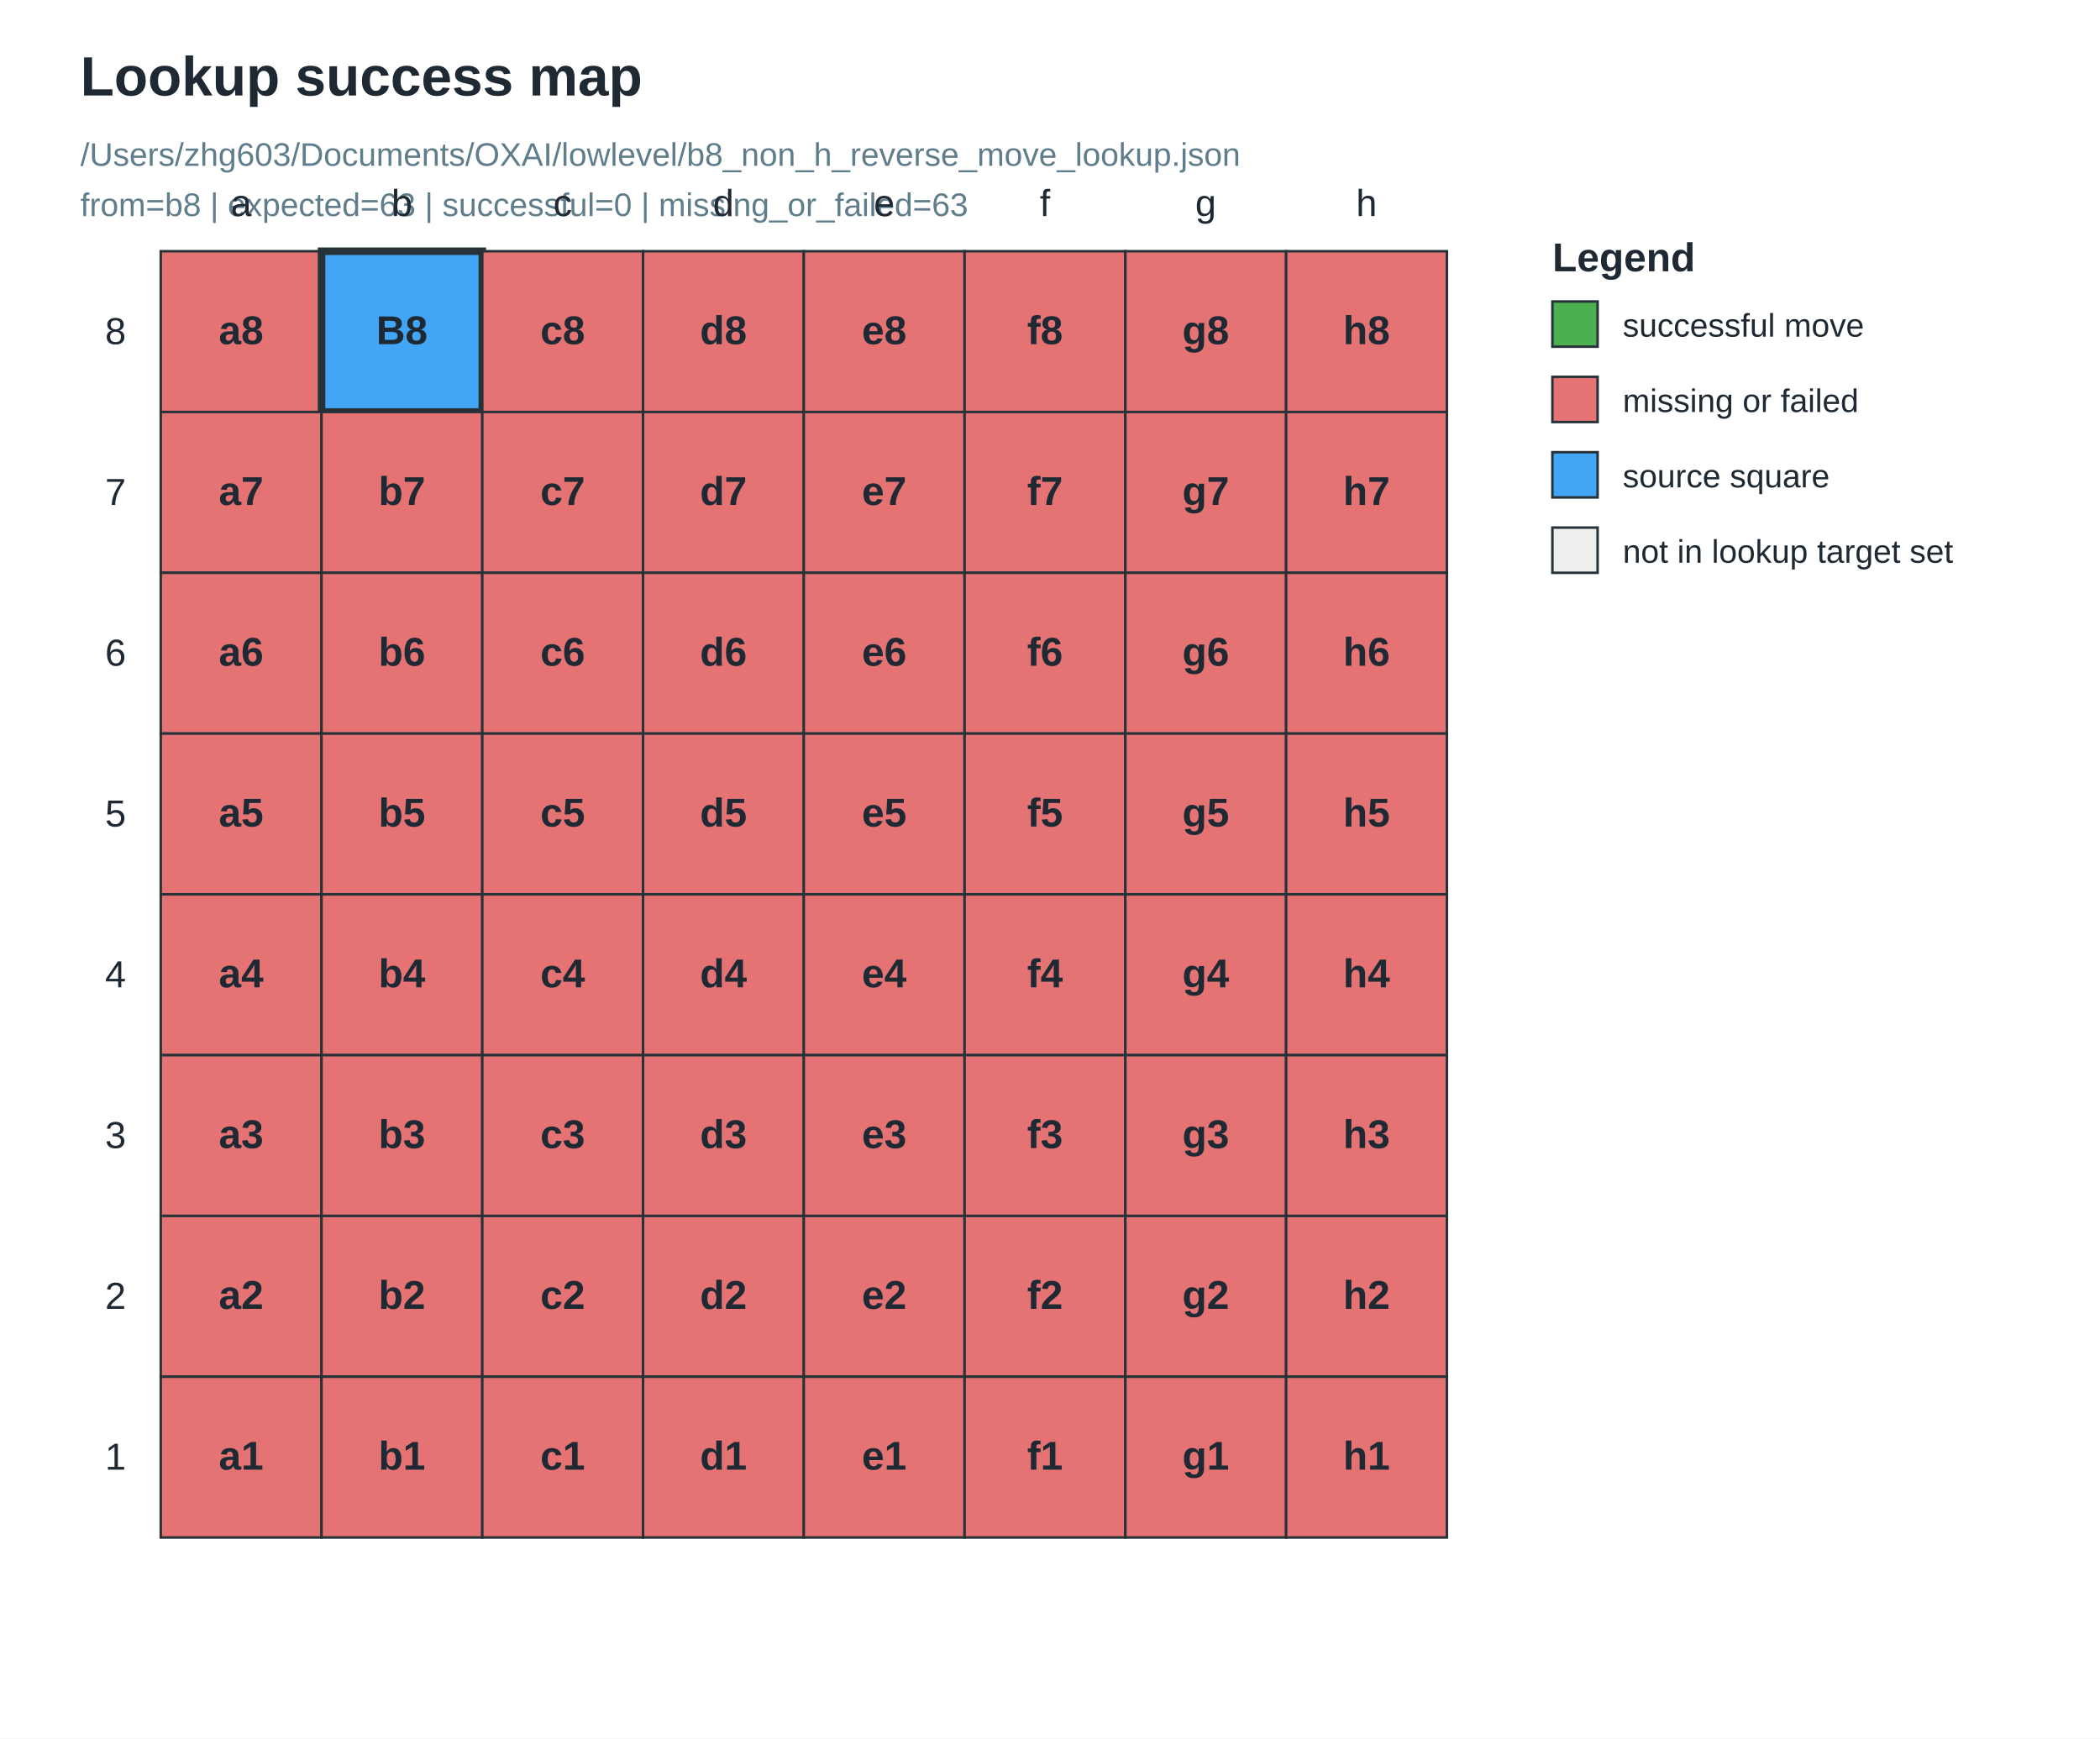
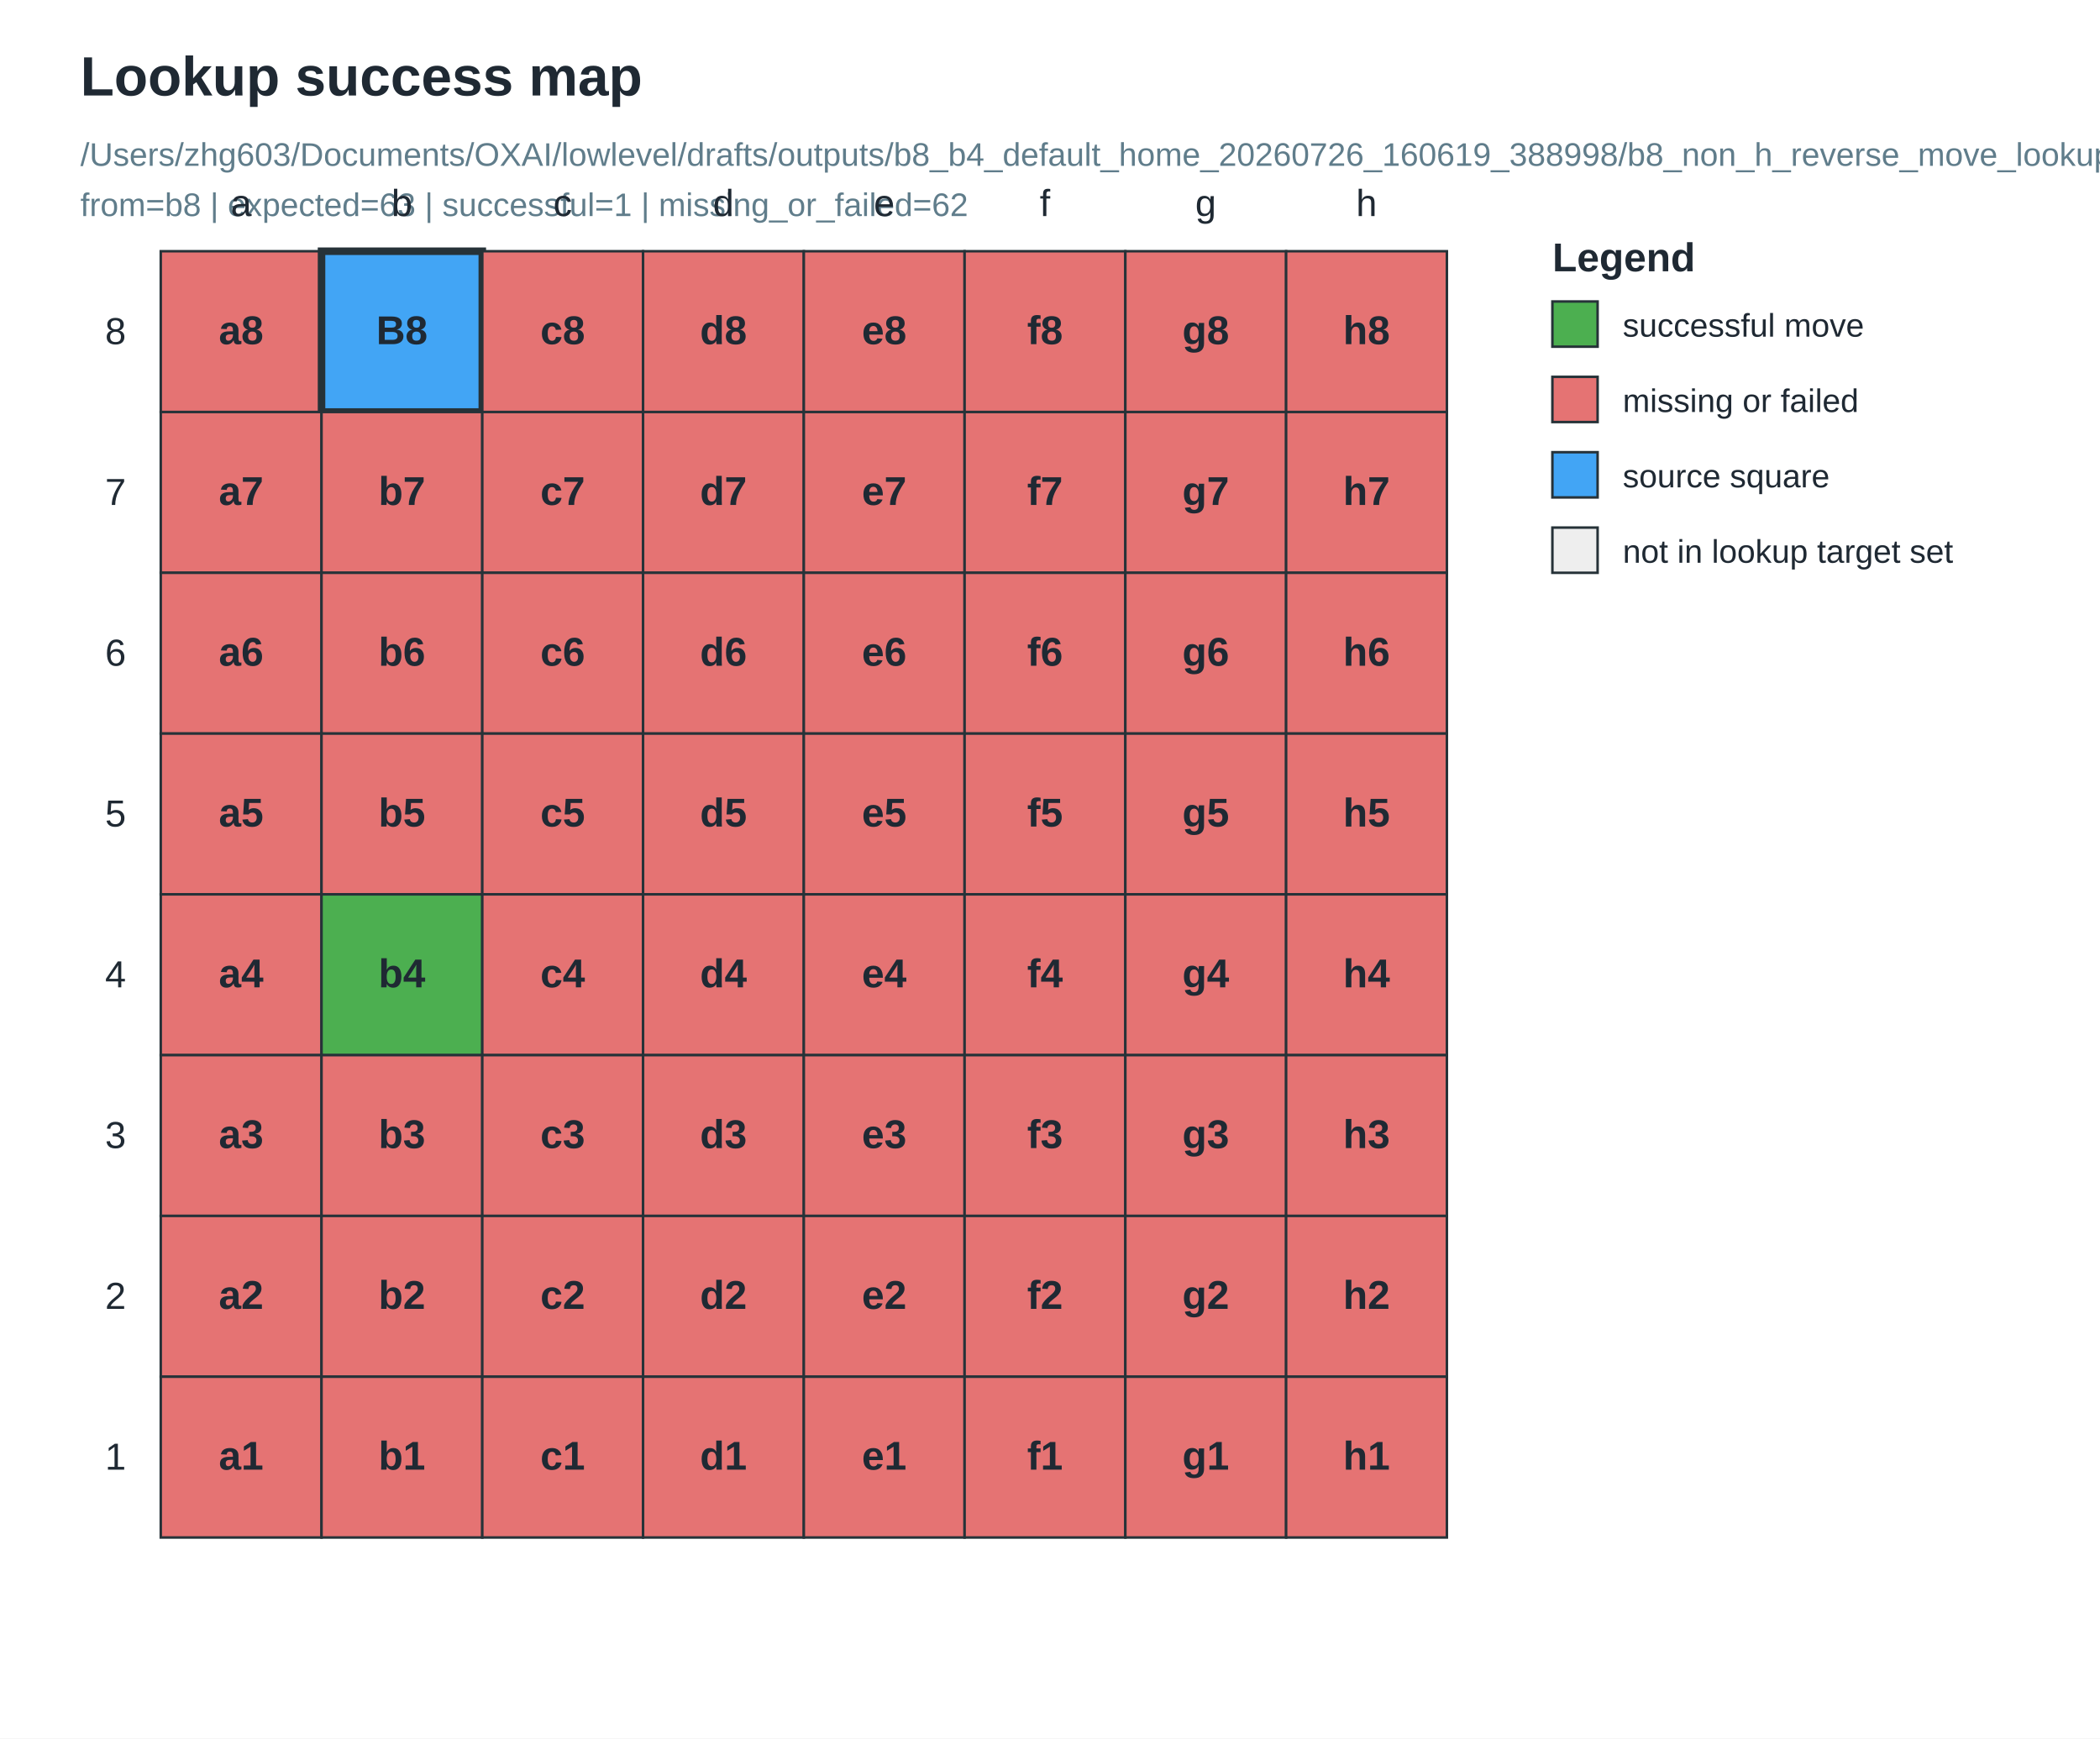
<svg xmlns="http://www.w3.org/2000/svg" width="836" height="692" viewBox="0 0 836 692">
  <rect width="100%" height="100%" fill="white" />
  <text x="32" y="38" font-family="Arial, sans-serif" font-size="22" font-weight="700" fill="#1f2933">Lookup success map</text>
-   <text x="32" y="66" font-family="Arial, sans-serif" font-size="13" fill="#607d8b">/Users/zhg603/Documents/OXAI/lowlevel/b8_non_h_reverse_move_lookup.json</text>
-   <text x="32" y="86" font-family="Arial, sans-serif" font-size="13" fill="#607d8b">from=b8 | expected=63 | successful=0 | missing_or_failed=63</text>
+   <text x="32" y="66" font-family="Arial, sans-serif" font-size="13" fill="#607d8b">/Users/zhg603/Documents/OXAI/lowlevel/drafts/outputs/b8_b4_default_home_20260726_160619_388998/b8_non_h_reverse_move_lookup.json</text>
+   <text x="32" y="86" font-family="Arial, sans-serif" font-size="13" fill="#607d8b">from=b8 | expected=63 | successful=1 | missing_or_failed=62</text>
  <text x="96.0" y="86" text-anchor="middle" font-family="Arial, sans-serif" font-size="15" fill="#1f2933">a</text>
  <text x="160.0" y="86" text-anchor="middle" font-family="Arial, sans-serif" font-size="15" fill="#1f2933">b</text>
  <text x="224.0" y="86" text-anchor="middle" font-family="Arial, sans-serif" font-size="15" fill="#1f2933">c</text>
  <text x="288.0" y="86" text-anchor="middle" font-family="Arial, sans-serif" font-size="15" fill="#1f2933">d</text>
  <text x="352.0" y="86" text-anchor="middle" font-family="Arial, sans-serif" font-size="15" fill="#1f2933">e</text>
  <text x="416.0" y="86" text-anchor="middle" font-family="Arial, sans-serif" font-size="15" fill="#1f2933">f</text>
  <text x="480.0" y="86" text-anchor="middle" font-family="Arial, sans-serif" font-size="15" fill="#1f2933">g</text>
  <text x="544.0" y="86" text-anchor="middle" font-family="Arial, sans-serif" font-size="15" fill="#1f2933">h</text>
  <text x="46" y="137.0" text-anchor="middle" font-family="Arial, sans-serif" font-size="15" fill="#1f2933">8</text>
  <text x="46" y="201.0" text-anchor="middle" font-family="Arial, sans-serif" font-size="15" fill="#1f2933">7</text>
  <text x="46" y="265.0" text-anchor="middle" font-family="Arial, sans-serif" font-size="15" fill="#1f2933">6</text>
  <text x="46" y="329.0" text-anchor="middle" font-family="Arial, sans-serif" font-size="15" fill="#1f2933">5</text>
  <text x="46" y="393.0" text-anchor="middle" font-family="Arial, sans-serif" font-size="15" fill="#1f2933">4</text>
  <text x="46" y="457.0" text-anchor="middle" font-family="Arial, sans-serif" font-size="15" fill="#1f2933">3</text>
  <text x="46" y="521.0" text-anchor="middle" font-family="Arial, sans-serif" font-size="15" fill="#1f2933">2</text>
  <text x="46" y="585.0" text-anchor="middle" font-family="Arial, sans-serif" font-size="15" fill="#1f2933">1</text>
  <rect x="64" y="100" width="64" height="64" fill="#e57373" stroke="#263238" stroke-width="1">
</rect>
  <text x="96.0" y="137.0" text-anchor="middle" font-family="Arial, sans-serif" font-size="16" font-weight="700" fill="#1f2933">a8</text>
  <rect x="128" y="100" width="64" height="64" fill="#42a5f5" stroke="#263238" stroke-width="3">
</rect>
  <text x="160.0" y="137.0" text-anchor="middle" font-family="Arial, sans-serif" font-size="16" font-weight="700" fill="#1f2933">B8</text>
  <rect x="192" y="100" width="64" height="64" fill="#e57373" stroke="#263238" stroke-width="1">
</rect>
  <text x="224.0" y="137.0" text-anchor="middle" font-family="Arial, sans-serif" font-size="16" font-weight="700" fill="#1f2933">c8</text>
  <rect x="256" y="100" width="64" height="64" fill="#e57373" stroke="#263238" stroke-width="1">
</rect>
  <text x="288.0" y="137.0" text-anchor="middle" font-family="Arial, sans-serif" font-size="16" font-weight="700" fill="#1f2933">d8</text>
  <rect x="320" y="100" width="64" height="64" fill="#e57373" stroke="#263238" stroke-width="1">
</rect>
  <text x="352.0" y="137.0" text-anchor="middle" font-family="Arial, sans-serif" font-size="16" font-weight="700" fill="#1f2933">e8</text>
  <rect x="384" y="100" width="64" height="64" fill="#e57373" stroke="#263238" stroke-width="1">
</rect>
  <text x="416.0" y="137.0" text-anchor="middle" font-family="Arial, sans-serif" font-size="16" font-weight="700" fill="#1f2933">f8</text>
  <rect x="448" y="100" width="64" height="64" fill="#e57373" stroke="#263238" stroke-width="1">
</rect>
  <text x="480.0" y="137.0" text-anchor="middle" font-family="Arial, sans-serif" font-size="16" font-weight="700" fill="#1f2933">g8</text>
  <rect x="512" y="100" width="64" height="64" fill="#e57373" stroke="#263238" stroke-width="1">
</rect>
  <text x="544.0" y="137.0" text-anchor="middle" font-family="Arial, sans-serif" font-size="16" font-weight="700" fill="#1f2933">h8</text>
  <rect x="64" y="164" width="64" height="64" fill="#e57373" stroke="#263238" stroke-width="1">
</rect>
  <text x="96.0" y="201.0" text-anchor="middle" font-family="Arial, sans-serif" font-size="16" font-weight="700" fill="#1f2933">a7</text>
  <rect x="128" y="164" width="64" height="64" fill="#e57373" stroke="#263238" stroke-width="1">
</rect>
  <text x="160.0" y="201.0" text-anchor="middle" font-family="Arial, sans-serif" font-size="16" font-weight="700" fill="#1f2933">b7</text>
  <rect x="192" y="164" width="64" height="64" fill="#e57373" stroke="#263238" stroke-width="1">
</rect>
  <text x="224.0" y="201.0" text-anchor="middle" font-family="Arial, sans-serif" font-size="16" font-weight="700" fill="#1f2933">c7</text>
  <rect x="256" y="164" width="64" height="64" fill="#e57373" stroke="#263238" stroke-width="1">
</rect>
  <text x="288.0" y="201.0" text-anchor="middle" font-family="Arial, sans-serif" font-size="16" font-weight="700" fill="#1f2933">d7</text>
  <rect x="320" y="164" width="64" height="64" fill="#e57373" stroke="#263238" stroke-width="1">
</rect>
  <text x="352.0" y="201.0" text-anchor="middle" font-family="Arial, sans-serif" font-size="16" font-weight="700" fill="#1f2933">e7</text>
  <rect x="384" y="164" width="64" height="64" fill="#e57373" stroke="#263238" stroke-width="1">
</rect>
  <text x="416.0" y="201.0" text-anchor="middle" font-family="Arial, sans-serif" font-size="16" font-weight="700" fill="#1f2933">f7</text>
  <rect x="448" y="164" width="64" height="64" fill="#e57373" stroke="#263238" stroke-width="1">
</rect>
  <text x="480.0" y="201.0" text-anchor="middle" font-family="Arial, sans-serif" font-size="16" font-weight="700" fill="#1f2933">g7</text>
  <rect x="512" y="164" width="64" height="64" fill="#e57373" stroke="#263238" stroke-width="1">
</rect>
  <text x="544.0" y="201.0" text-anchor="middle" font-family="Arial, sans-serif" font-size="16" font-weight="700" fill="#1f2933">h7</text>
  <rect x="64" y="228" width="64" height="64" fill="#e57373" stroke="#263238" stroke-width="1">
</rect>
  <text x="96.0" y="265.0" text-anchor="middle" font-family="Arial, sans-serif" font-size="16" font-weight="700" fill="#1f2933">a6</text>
  <rect x="128" y="228" width="64" height="64" fill="#e57373" stroke="#263238" stroke-width="1">
</rect>
  <text x="160.0" y="265.0" text-anchor="middle" font-family="Arial, sans-serif" font-size="16" font-weight="700" fill="#1f2933">b6</text>
  <rect x="192" y="228" width="64" height="64" fill="#e57373" stroke="#263238" stroke-width="1">
</rect>
  <text x="224.0" y="265.0" text-anchor="middle" font-family="Arial, sans-serif" font-size="16" font-weight="700" fill="#1f2933">c6</text>
  <rect x="256" y="228" width="64" height="64" fill="#e57373" stroke="#263238" stroke-width="1">
</rect>
  <text x="288.0" y="265.0" text-anchor="middle" font-family="Arial, sans-serif" font-size="16" font-weight="700" fill="#1f2933">d6</text>
  <rect x="320" y="228" width="64" height="64" fill="#e57373" stroke="#263238" stroke-width="1">
</rect>
  <text x="352.0" y="265.0" text-anchor="middle" font-family="Arial, sans-serif" font-size="16" font-weight="700" fill="#1f2933">e6</text>
  <rect x="384" y="228" width="64" height="64" fill="#e57373" stroke="#263238" stroke-width="1">
</rect>
  <text x="416.0" y="265.0" text-anchor="middle" font-family="Arial, sans-serif" font-size="16" font-weight="700" fill="#1f2933">f6</text>
  <rect x="448" y="228" width="64" height="64" fill="#e57373" stroke="#263238" stroke-width="1">
</rect>
  <text x="480.0" y="265.0" text-anchor="middle" font-family="Arial, sans-serif" font-size="16" font-weight="700" fill="#1f2933">g6</text>
  <rect x="512" y="228" width="64" height="64" fill="#e57373" stroke="#263238" stroke-width="1">
</rect>
  <text x="544.0" y="265.0" text-anchor="middle" font-family="Arial, sans-serif" font-size="16" font-weight="700" fill="#1f2933">h6</text>
  <rect x="64" y="292" width="64" height="64" fill="#e57373" stroke="#263238" stroke-width="1">
</rect>
  <text x="96.0" y="329.0" text-anchor="middle" font-family="Arial, sans-serif" font-size="16" font-weight="700" fill="#1f2933">a5</text>
  <rect x="128" y="292" width="64" height="64" fill="#e57373" stroke="#263238" stroke-width="1">
</rect>
  <text x="160.0" y="329.0" text-anchor="middle" font-family="Arial, sans-serif" font-size="16" font-weight="700" fill="#1f2933">b5</text>
  <rect x="192" y="292" width="64" height="64" fill="#e57373" stroke="#263238" stroke-width="1">
</rect>
  <text x="224.0" y="329.0" text-anchor="middle" font-family="Arial, sans-serif" font-size="16" font-weight="700" fill="#1f2933">c5</text>
  <rect x="256" y="292" width="64" height="64" fill="#e57373" stroke="#263238" stroke-width="1">
</rect>
  <text x="288.0" y="329.0" text-anchor="middle" font-family="Arial, sans-serif" font-size="16" font-weight="700" fill="#1f2933">d5</text>
  <rect x="320" y="292" width="64" height="64" fill="#e57373" stroke="#263238" stroke-width="1">
</rect>
  <text x="352.0" y="329.0" text-anchor="middle" font-family="Arial, sans-serif" font-size="16" font-weight="700" fill="#1f2933">e5</text>
  <rect x="384" y="292" width="64" height="64" fill="#e57373" stroke="#263238" stroke-width="1">
</rect>
  <text x="416.0" y="329.0" text-anchor="middle" font-family="Arial, sans-serif" font-size="16" font-weight="700" fill="#1f2933">f5</text>
  <rect x="448" y="292" width="64" height="64" fill="#e57373" stroke="#263238" stroke-width="1">
</rect>
  <text x="480.0" y="329.0" text-anchor="middle" font-family="Arial, sans-serif" font-size="16" font-weight="700" fill="#1f2933">g5</text>
  <rect x="512" y="292" width="64" height="64" fill="#e57373" stroke="#263238" stroke-width="1">
</rect>
  <text x="544.0" y="329.0" text-anchor="middle" font-family="Arial, sans-serif" font-size="16" font-weight="700" fill="#1f2933">h5</text>
  <rect x="64" y="356" width="64" height="64" fill="#e57373" stroke="#263238" stroke-width="1">
</rect>
  <text x="96.0" y="393.0" text-anchor="middle" font-family="Arial, sans-serif" font-size="16" font-weight="700" fill="#1f2933">a4</text>
-   <rect x="128" y="356" width="64" height="64" fill="#e57373" stroke="#263238" stroke-width="1">
+   <rect x="128" y="356" width="64" height="64" fill="#4caf50" stroke="#263238" stroke-width="1">
</rect>
  <text x="160.0" y="393.0" text-anchor="middle" font-family="Arial, sans-serif" font-size="16" font-weight="700" fill="#1f2933">b4</text>
  <rect x="192" y="356" width="64" height="64" fill="#e57373" stroke="#263238" stroke-width="1">
</rect>
  <text x="224.0" y="393.0" text-anchor="middle" font-family="Arial, sans-serif" font-size="16" font-weight="700" fill="#1f2933">c4</text>
  <rect x="256" y="356" width="64" height="64" fill="#e57373" stroke="#263238" stroke-width="1">
</rect>
  <text x="288.0" y="393.0" text-anchor="middle" font-family="Arial, sans-serif" font-size="16" font-weight="700" fill="#1f2933">d4</text>
  <rect x="320" y="356" width="64" height="64" fill="#e57373" stroke="#263238" stroke-width="1">
</rect>
  <text x="352.0" y="393.0" text-anchor="middle" font-family="Arial, sans-serif" font-size="16" font-weight="700" fill="#1f2933">e4</text>
  <rect x="384" y="356" width="64" height="64" fill="#e57373" stroke="#263238" stroke-width="1">
</rect>
  <text x="416.0" y="393.0" text-anchor="middle" font-family="Arial, sans-serif" font-size="16" font-weight="700" fill="#1f2933">f4</text>
  <rect x="448" y="356" width="64" height="64" fill="#e57373" stroke="#263238" stroke-width="1">
</rect>
  <text x="480.0" y="393.0" text-anchor="middle" font-family="Arial, sans-serif" font-size="16" font-weight="700" fill="#1f2933">g4</text>
  <rect x="512" y="356" width="64" height="64" fill="#e57373" stroke="#263238" stroke-width="1">
</rect>
  <text x="544.0" y="393.0" text-anchor="middle" font-family="Arial, sans-serif" font-size="16" font-weight="700" fill="#1f2933">h4</text>
  <rect x="64" y="420" width="64" height="64" fill="#e57373" stroke="#263238" stroke-width="1">
</rect>
  <text x="96.0" y="457.0" text-anchor="middle" font-family="Arial, sans-serif" font-size="16" font-weight="700" fill="#1f2933">a3</text>
  <rect x="128" y="420" width="64" height="64" fill="#e57373" stroke="#263238" stroke-width="1">
</rect>
  <text x="160.0" y="457.0" text-anchor="middle" font-family="Arial, sans-serif" font-size="16" font-weight="700" fill="#1f2933">b3</text>
  <rect x="192" y="420" width="64" height="64" fill="#e57373" stroke="#263238" stroke-width="1">
</rect>
  <text x="224.0" y="457.0" text-anchor="middle" font-family="Arial, sans-serif" font-size="16" font-weight="700" fill="#1f2933">c3</text>
  <rect x="256" y="420" width="64" height="64" fill="#e57373" stroke="#263238" stroke-width="1">
</rect>
  <text x="288.0" y="457.0" text-anchor="middle" font-family="Arial, sans-serif" font-size="16" font-weight="700" fill="#1f2933">d3</text>
  <rect x="320" y="420" width="64" height="64" fill="#e57373" stroke="#263238" stroke-width="1">
</rect>
  <text x="352.0" y="457.0" text-anchor="middle" font-family="Arial, sans-serif" font-size="16" font-weight="700" fill="#1f2933">e3</text>
  <rect x="384" y="420" width="64" height="64" fill="#e57373" stroke="#263238" stroke-width="1">
</rect>
  <text x="416.0" y="457.0" text-anchor="middle" font-family="Arial, sans-serif" font-size="16" font-weight="700" fill="#1f2933">f3</text>
  <rect x="448" y="420" width="64" height="64" fill="#e57373" stroke="#263238" stroke-width="1">
</rect>
  <text x="480.0" y="457.0" text-anchor="middle" font-family="Arial, sans-serif" font-size="16" font-weight="700" fill="#1f2933">g3</text>
  <rect x="512" y="420" width="64" height="64" fill="#e57373" stroke="#263238" stroke-width="1">
</rect>
  <text x="544.0" y="457.0" text-anchor="middle" font-family="Arial, sans-serif" font-size="16" font-weight="700" fill="#1f2933">h3</text>
  <rect x="64" y="484" width="64" height="64" fill="#e57373" stroke="#263238" stroke-width="1">
</rect>
  <text x="96.0" y="521.0" text-anchor="middle" font-family="Arial, sans-serif" font-size="16" font-weight="700" fill="#1f2933">a2</text>
  <rect x="128" y="484" width="64" height="64" fill="#e57373" stroke="#263238" stroke-width="1">
</rect>
  <text x="160.0" y="521.0" text-anchor="middle" font-family="Arial, sans-serif" font-size="16" font-weight="700" fill="#1f2933">b2</text>
  <rect x="192" y="484" width="64" height="64" fill="#e57373" stroke="#263238" stroke-width="1">
</rect>
  <text x="224.0" y="521.0" text-anchor="middle" font-family="Arial, sans-serif" font-size="16" font-weight="700" fill="#1f2933">c2</text>
  <rect x="256" y="484" width="64" height="64" fill="#e57373" stroke="#263238" stroke-width="1">
</rect>
  <text x="288.0" y="521.0" text-anchor="middle" font-family="Arial, sans-serif" font-size="16" font-weight="700" fill="#1f2933">d2</text>
  <rect x="320" y="484" width="64" height="64" fill="#e57373" stroke="#263238" stroke-width="1">
</rect>
  <text x="352.0" y="521.0" text-anchor="middle" font-family="Arial, sans-serif" font-size="16" font-weight="700" fill="#1f2933">e2</text>
  <rect x="384" y="484" width="64" height="64" fill="#e57373" stroke="#263238" stroke-width="1">
</rect>
  <text x="416.0" y="521.0" text-anchor="middle" font-family="Arial, sans-serif" font-size="16" font-weight="700" fill="#1f2933">f2</text>
  <rect x="448" y="484" width="64" height="64" fill="#e57373" stroke="#263238" stroke-width="1">
</rect>
  <text x="480.0" y="521.0" text-anchor="middle" font-family="Arial, sans-serif" font-size="16" font-weight="700" fill="#1f2933">g2</text>
  <rect x="512" y="484" width="64" height="64" fill="#e57373" stroke="#263238" stroke-width="1">
</rect>
  <text x="544.0" y="521.0" text-anchor="middle" font-family="Arial, sans-serif" font-size="16" font-weight="700" fill="#1f2933">h2</text>
  <rect x="64" y="548" width="64" height="64" fill="#e57373" stroke="#263238" stroke-width="1">
</rect>
  <text x="96.0" y="585.0" text-anchor="middle" font-family="Arial, sans-serif" font-size="16" font-weight="700" fill="#1f2933">a1</text>
  <rect x="128" y="548" width="64" height="64" fill="#e57373" stroke="#263238" stroke-width="1">
</rect>
  <text x="160.0" y="585.0" text-anchor="middle" font-family="Arial, sans-serif" font-size="16" font-weight="700" fill="#1f2933">b1</text>
  <rect x="192" y="548" width="64" height="64" fill="#e57373" stroke="#263238" stroke-width="1">
</rect>
  <text x="224.0" y="585.0" text-anchor="middle" font-family="Arial, sans-serif" font-size="16" font-weight="700" fill="#1f2933">c1</text>
  <rect x="256" y="548" width="64" height="64" fill="#e57373" stroke="#263238" stroke-width="1">
</rect>
  <text x="288.0" y="585.0" text-anchor="middle" font-family="Arial, sans-serif" font-size="16" font-weight="700" fill="#1f2933">d1</text>
  <rect x="320" y="548" width="64" height="64" fill="#e57373" stroke="#263238" stroke-width="1">
</rect>
  <text x="352.0" y="585.0" text-anchor="middle" font-family="Arial, sans-serif" font-size="16" font-weight="700" fill="#1f2933">e1</text>
  <rect x="384" y="548" width="64" height="64" fill="#e57373" stroke="#263238" stroke-width="1">
</rect>
  <text x="416.0" y="585.0" text-anchor="middle" font-family="Arial, sans-serif" font-size="16" font-weight="700" fill="#1f2933">f1</text>
  <rect x="448" y="548" width="64" height="64" fill="#e57373" stroke="#263238" stroke-width="1">
</rect>
  <text x="480.0" y="585.0" text-anchor="middle" font-family="Arial, sans-serif" font-size="16" font-weight="700" fill="#1f2933">g1</text>
  <rect x="512" y="548" width="64" height="64" fill="#e57373" stroke="#263238" stroke-width="1">
</rect>
  <text x="544.0" y="585.0" text-anchor="middle" font-family="Arial, sans-serif" font-size="16" font-weight="700" fill="#1f2933">h1</text>
  <text x="618" y="108" font-family="Arial, sans-serif" font-size="16" font-weight="700" fill="#1f2933">Legend</text>
  <rect x="618" y="120" width="18" height="18" fill="#4caf50" stroke="#263238" stroke-width="1" />
  <text x="646" y="134" font-family="Arial, sans-serif" font-size="13" fill="#1f2933">successful move</text>
  <rect x="618" y="150" width="18" height="18" fill="#e57373" stroke="#263238" stroke-width="1" />
  <text x="646" y="164" font-family="Arial, sans-serif" font-size="13" fill="#1f2933">missing or failed</text>
  <rect x="618" y="180" width="18" height="18" fill="#42a5f5" stroke="#263238" stroke-width="1" />
  <text x="646" y="194" font-family="Arial, sans-serif" font-size="13" fill="#1f2933">source square</text>
  <rect x="618" y="210" width="18" height="18" fill="#eeeeee" stroke="#263238" stroke-width="1" />
  <text x="646" y="224" font-family="Arial, sans-serif" font-size="13" fill="#1f2933">not in lookup target set</text>
</svg>
